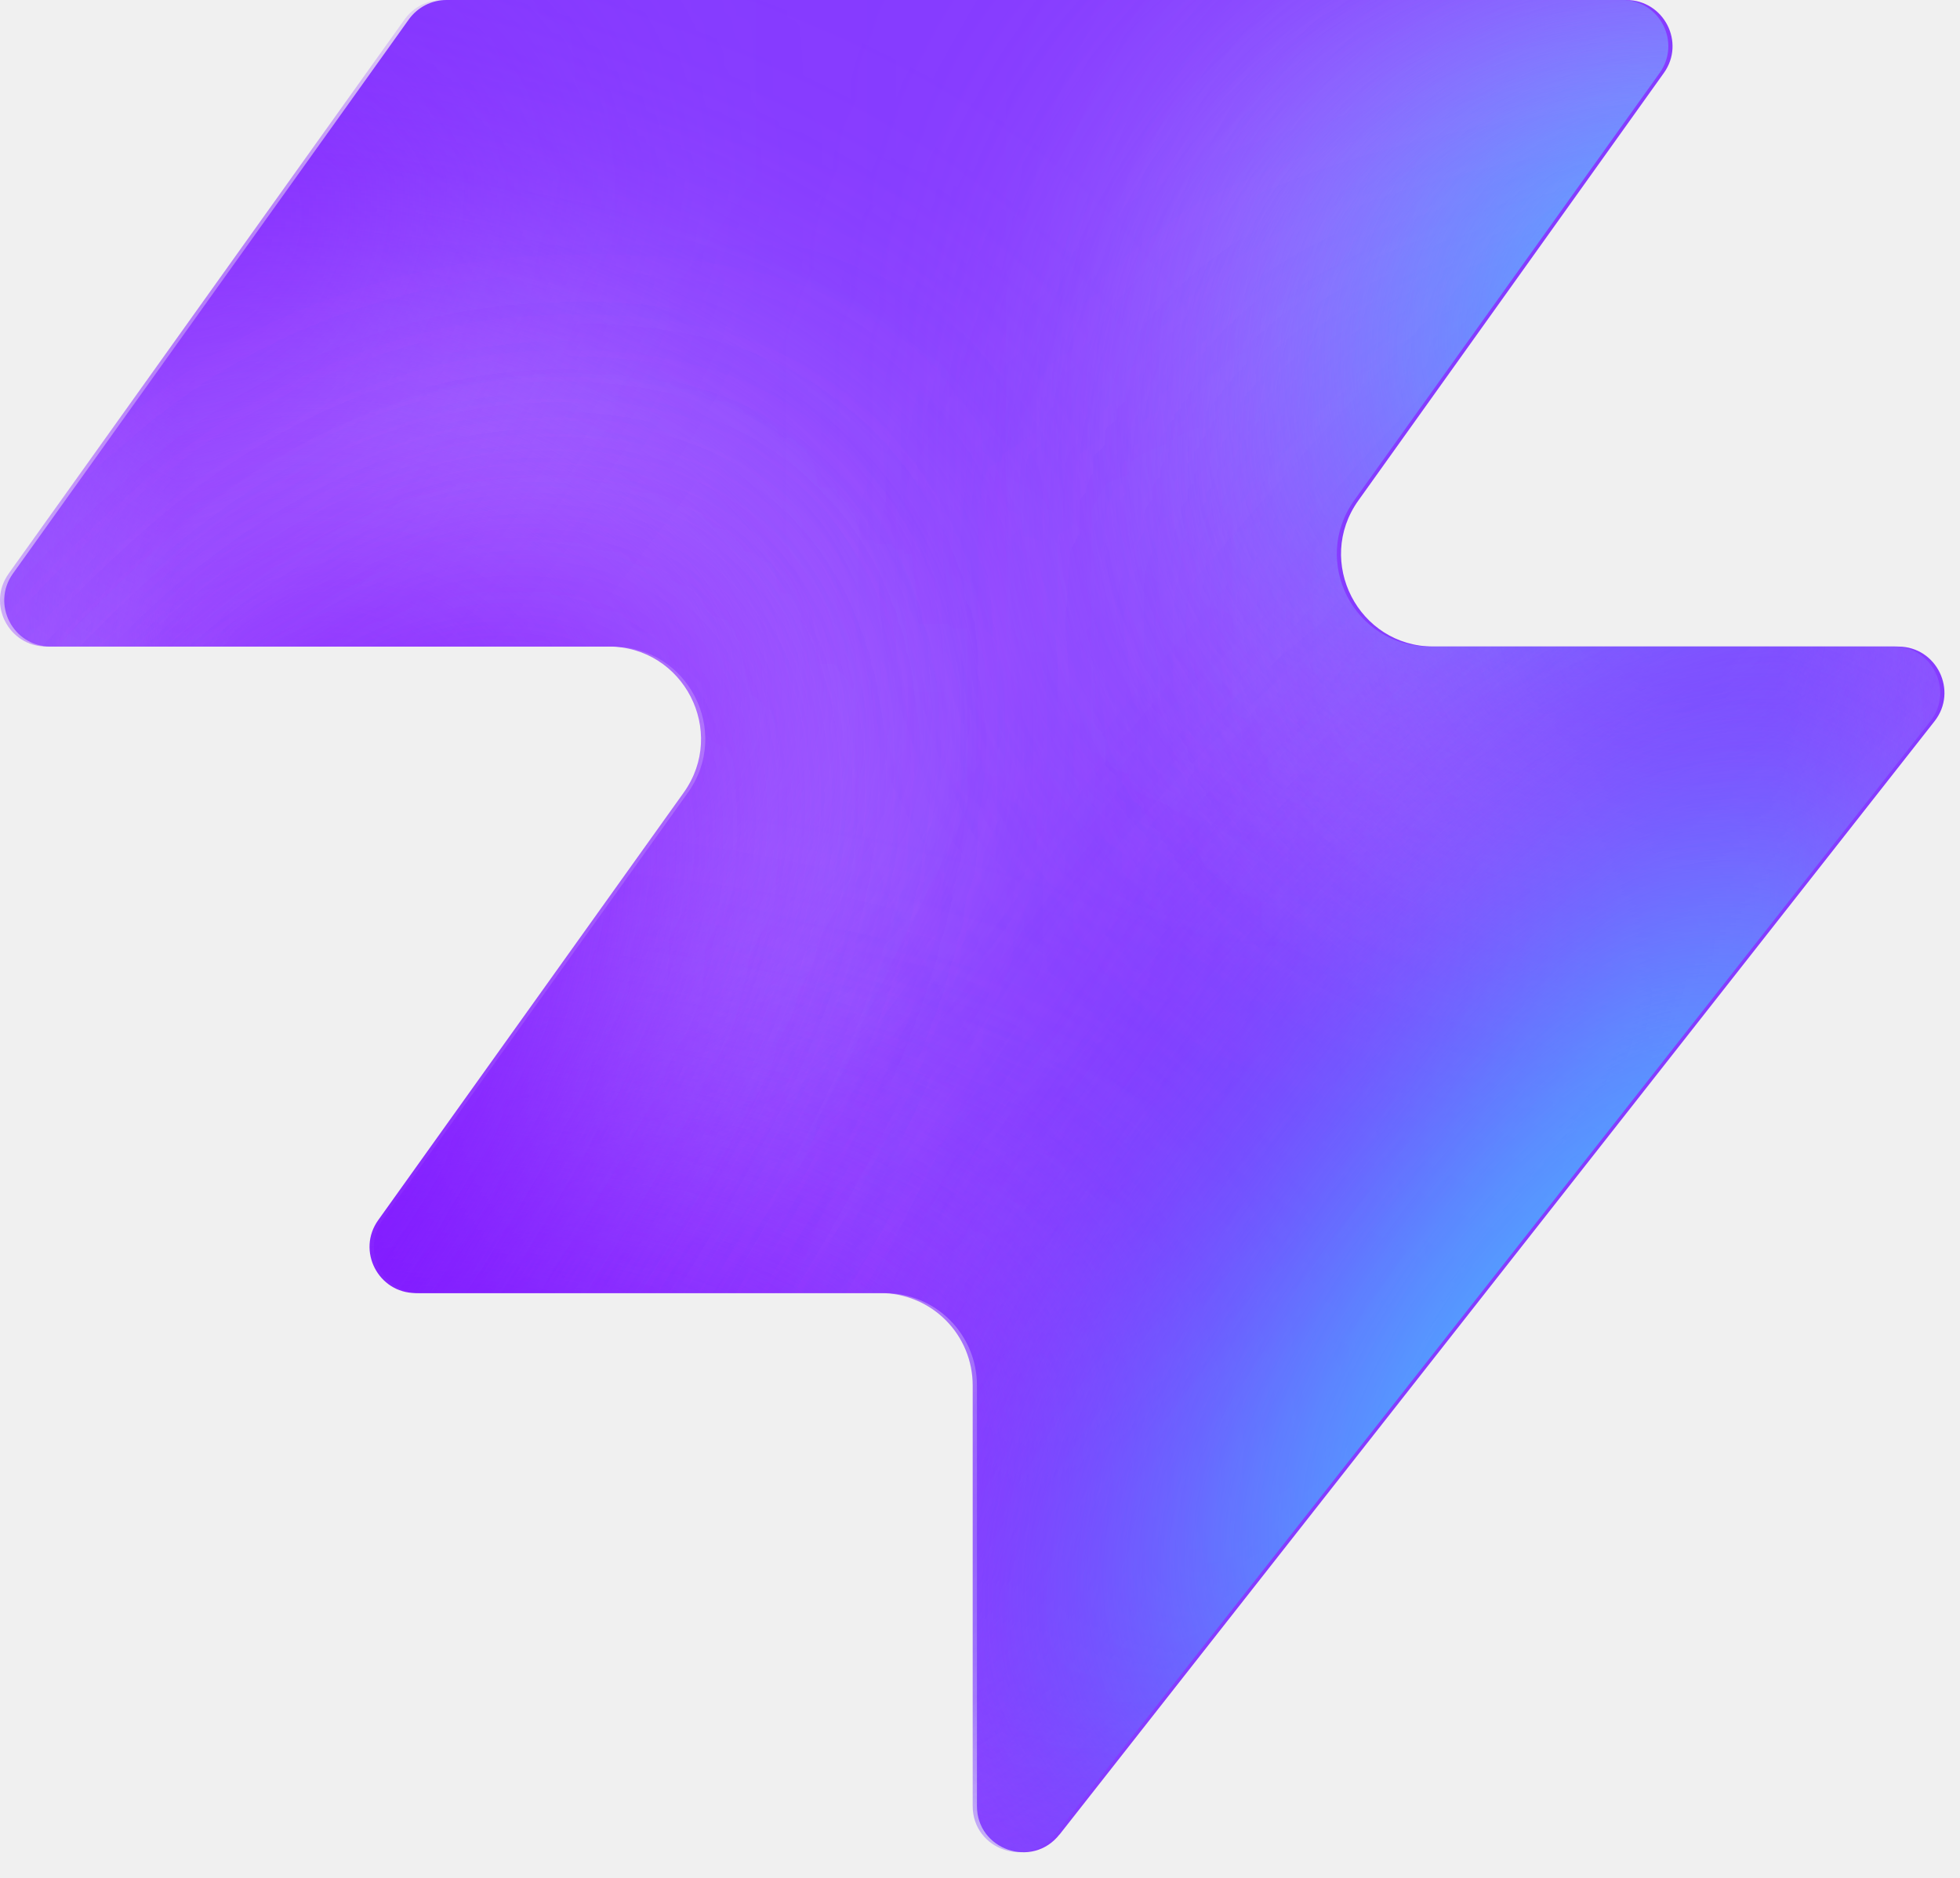
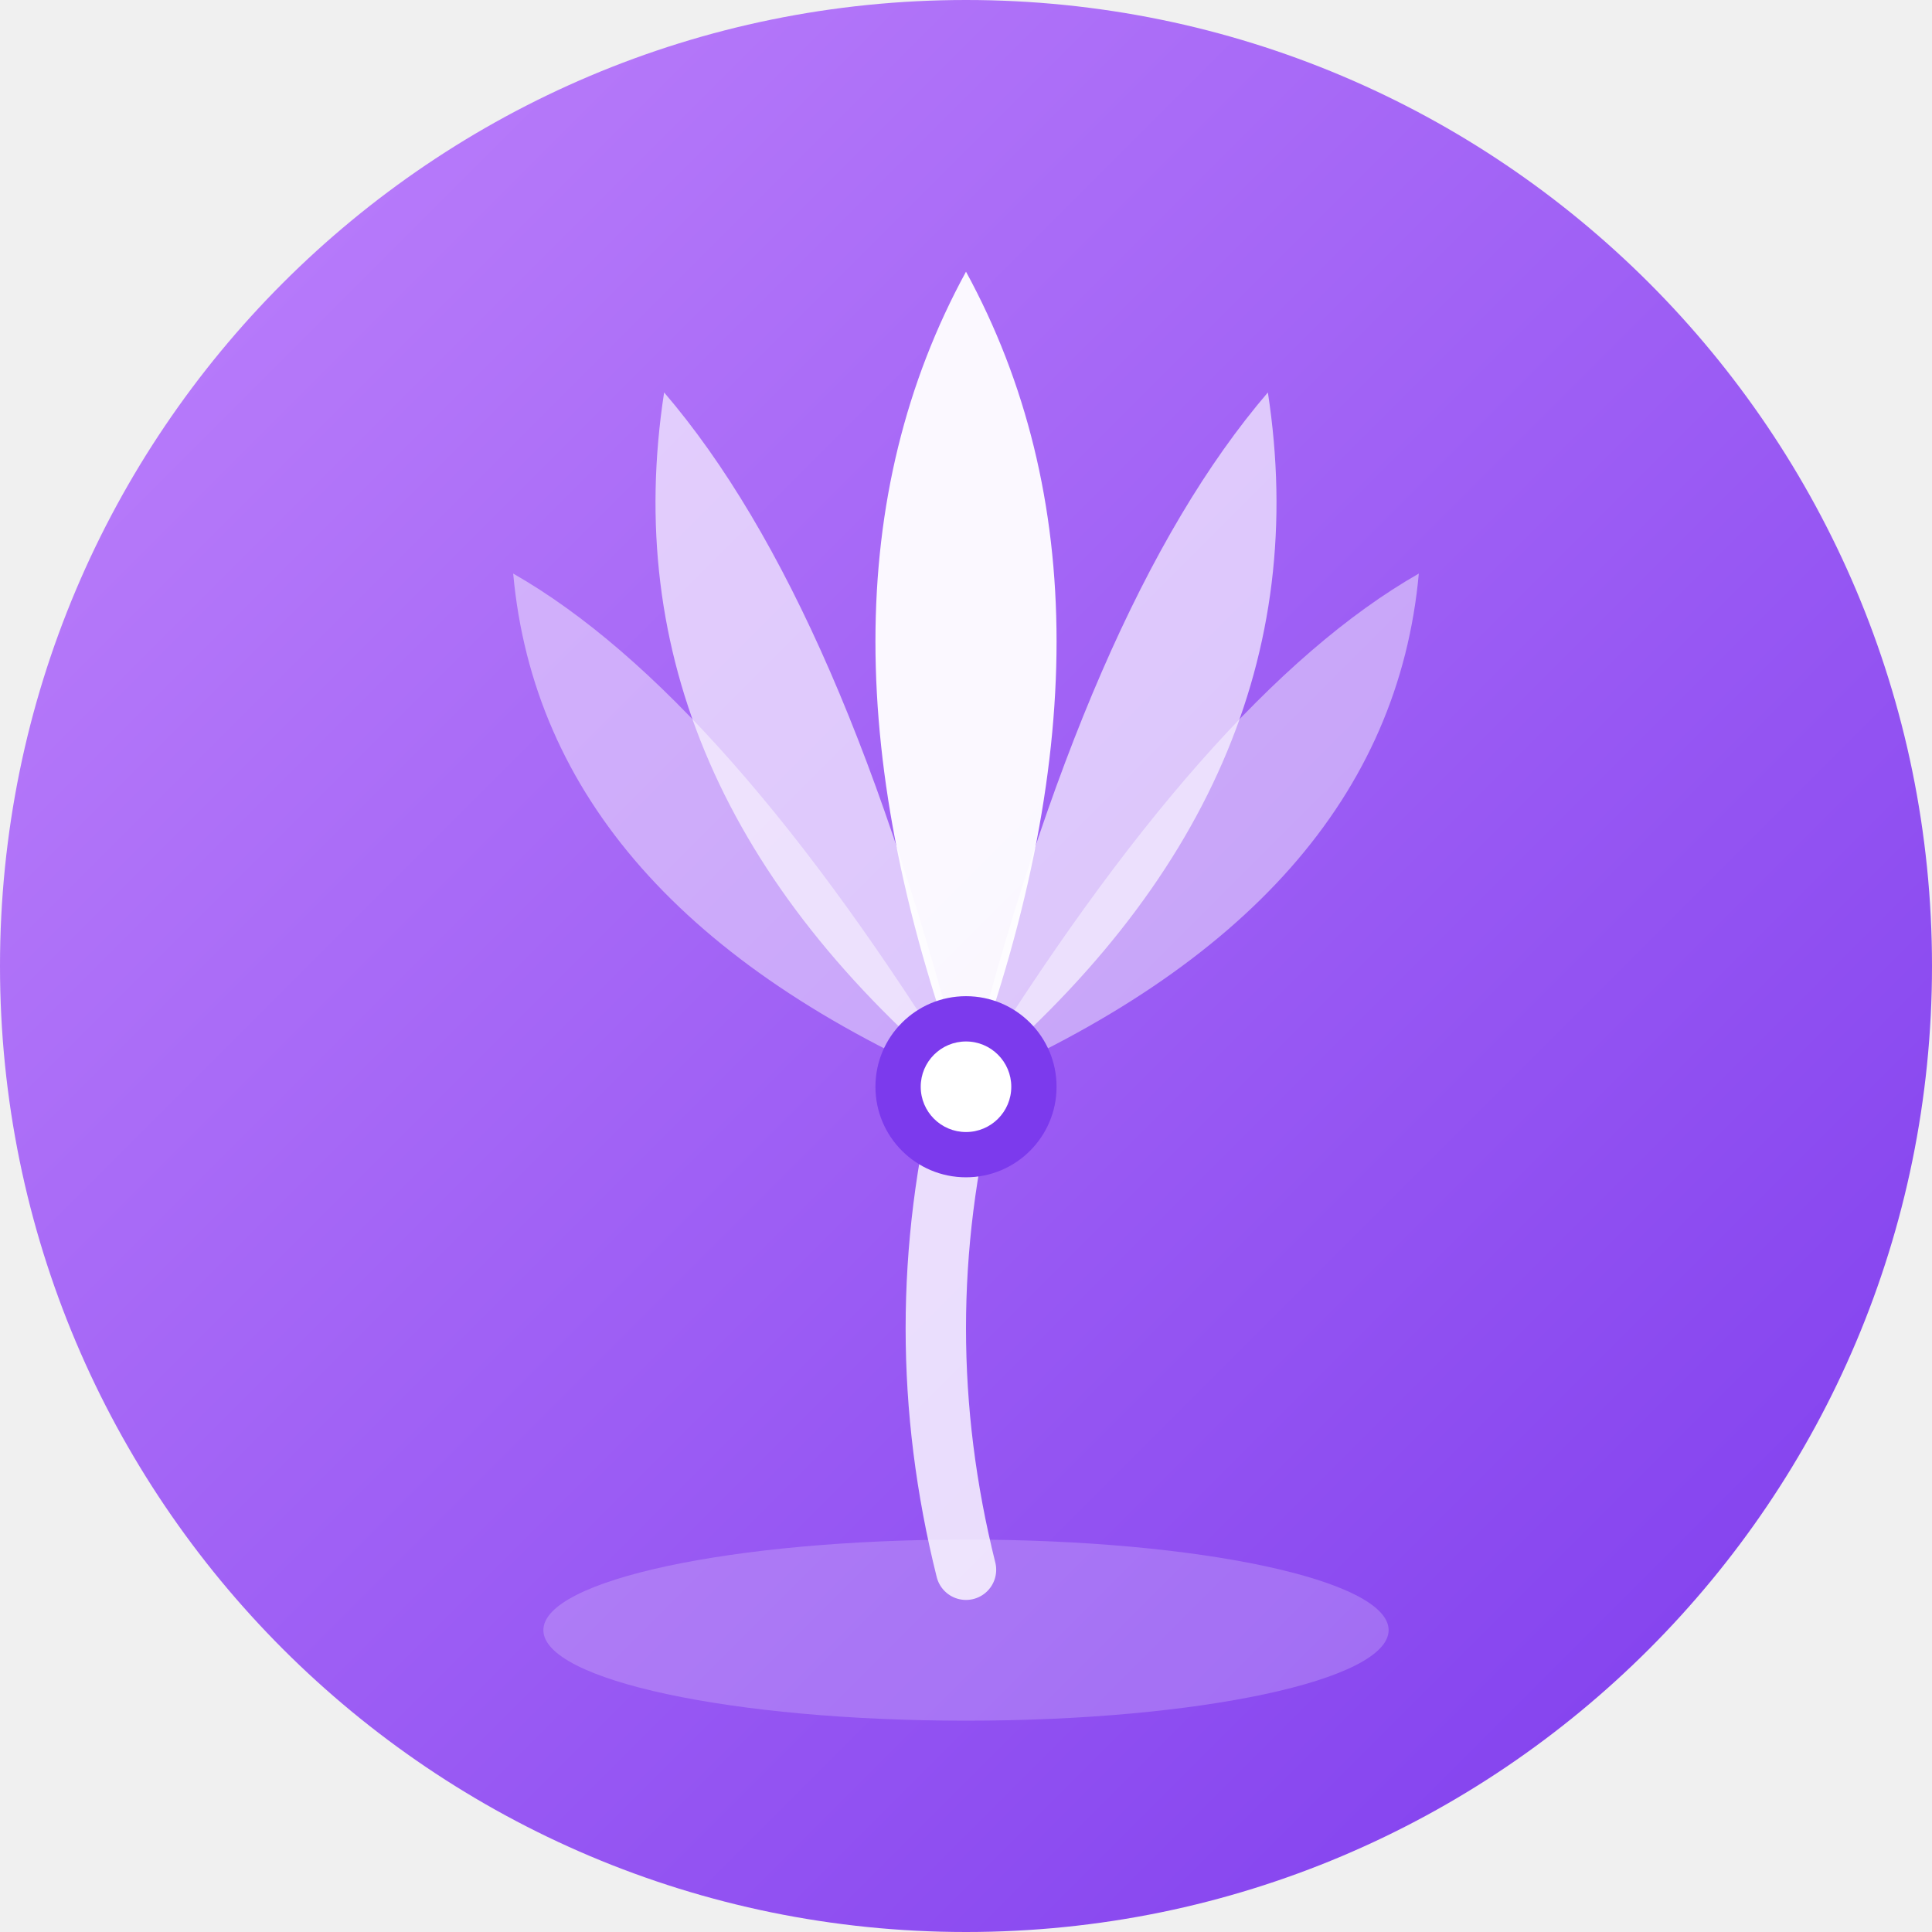
- <svg xmlns="http://www.w3.org/2000/svg" width="48" height="46" fill="none" viewBox="0 0 48 46">
-   <path fill="#863bff" d="M25.946 44.938c-.664.845-2.021.375-2.021-.698V33.937a2.26 2.26 0 0 0-2.262-2.262H10.287c-.92 0-1.456-1.04-.92-1.788l7.48-10.471c1.07-1.497 0-3.578-1.842-3.578H1.237c-.92 0-1.456-1.04-.92-1.788L10.013.474c.214-.297.556-.474.92-.474h28.894c.92 0 1.456 1.04.92 1.788l-7.48 10.471c-1.07 1.498 0 3.579 1.842 3.579h11.377c.943 0 1.473 1.088.89 1.83L25.947 44.94z" style="fill:#863bff;fill:color(display-p3 .525 .23 1);fill-opacity:1" />
-   <mask id="a" width="48" height="46" x="0" y="0" maskUnits="userSpaceOnUse" style="mask-type:alpha">
-     <path fill="#000" d="M25.842 44.938c-.664.844-2.021.375-2.021-.698V33.937a2.26 2.26 0 0 0-2.262-2.262H10.183c-.92 0-1.456-1.04-.92-1.788l7.48-10.471c1.07-1.498 0-3.579-1.842-3.579H1.133c-.92 0-1.456-1.04-.92-1.787L9.91.473c.214-.297.556-.474.92-.474h28.894c.92 0 1.456 1.04.92 1.788l-7.48 10.471c-1.07 1.498 0 3.578 1.842 3.578h11.377c.943 0 1.473 1.088.89 1.832L25.843 44.94z" style="fill:#000;fill-opacity:1" />
-   </mask>
-   <g mask="url(#a)">
-     <g filter="url(#b)">
-       <ellipse cx="5.508" cy="14.704" fill="#ede6ff" rx="5.508" ry="14.704" style="fill:#ede6ff;fill:color(display-p3 .927 .903 1);fill-opacity:1" transform="matrix(.00324 1 1 -.00324 -4.47 31.516)" />
-     </g>
-     <g filter="url(#c)">
-       <ellipse cx="10.399" cy="29.851" fill="#ede6ff" rx="10.399" ry="29.851" style="fill:#ede6ff;fill:color(display-p3 .927 .903 1);fill-opacity:1" transform="matrix(.00324 1 1 -.00324 -39.328 7.883)" />
-     </g>
-     <g filter="url(#d)">
-       <ellipse cx="5.508" cy="30.487" fill="#7e14ff" rx="5.508" ry="30.487" style="fill:#7e14ff;fill:color(display-p3 .492 .077 1);fill-opacity:1" transform="rotate(89.814 -25.913 -14.639)scale(1 -1)" />
-     </g>
-     <g filter="url(#e)">
-       <ellipse cx="5.508" cy="30.599" fill="#7e14ff" rx="5.508" ry="30.599" style="fill:#7e14ff;fill:color(display-p3 .492 .077 1);fill-opacity:1" transform="rotate(89.814 -32.644 -3.334)scale(1 -1)" />
-     </g>
-     <g filter="url(#f)">
-       <ellipse cx="5.508" cy="30.599" fill="#7e14ff" rx="5.508" ry="30.599" style="fill:#7e14ff;fill:color(display-p3 .492 .077 1);fill-opacity:1" transform="matrix(.00324 1 1 -.00324 -34.34 30.47)" />
-     </g>
-     <g filter="url(#g)">
-       <ellipse cx="14.072" cy="22.078" fill="#ede6ff" rx="14.072" ry="22.078" style="fill:#ede6ff;fill:color(display-p3 .927 .903 1);fill-opacity:1" transform="rotate(93.35 24.506 48.493)scale(-1 1)" />
-     </g>
-     <g filter="url(#h)">
-       <ellipse cx="3.47" cy="21.501" fill="#7e14ff" rx="3.47" ry="21.501" style="fill:#7e14ff;fill:color(display-p3 .492 .077 1);fill-opacity:1" transform="rotate(89.009 28.708 47.59)scale(-1 1)" />
-     </g>
-     <g filter="url(#i)">
-       <ellipse cx="3.47" cy="21.501" fill="#7e14ff" rx="3.47" ry="21.501" style="fill:#7e14ff;fill:color(display-p3 .492 .077 1);fill-opacity:1" transform="rotate(89.009 28.708 47.59)scale(-1 1)" />
-     </g>
-     <g filter="url(#j)">
-       <ellipse cx=".387" cy="8.972" fill="#7e14ff" rx="4.407" ry="29.108" style="fill:#7e14ff;fill:color(display-p3 .492 .077 1);fill-opacity:1" transform="rotate(39.51 .387 8.972)" />
-     </g>
-     <g filter="url(#k)">
-       <ellipse cx="47.523" cy="-6.092" fill="#7e14ff" rx="4.407" ry="29.108" style="fill:#7e14ff;fill:color(display-p3 .492 .077 1);fill-opacity:1" transform="rotate(37.892 47.523 -6.092)" />
-     </g>
-     <g filter="url(#l)">
-       <ellipse cx="41.412" cy="6.333" fill="#47bfff" rx="5.971" ry="9.665" style="fill:#47bfff;fill:color(display-p3 .28 .748 1);fill-opacity:1" transform="rotate(37.892 41.412 6.333)" />
-     </g>
-     <g filter="url(#m)">
-       <ellipse cx="-1.879" cy="38.332" fill="#7e14ff" rx="4.407" ry="29.108" style="fill:#7e14ff;fill:color(display-p3 .492 .077 1);fill-opacity:1" transform="rotate(37.892 -1.88 38.332)" />
-     </g>
-     <g filter="url(#n)">
-       <ellipse cx="-1.879" cy="38.332" fill="#7e14ff" rx="4.407" ry="29.108" style="fill:#7e14ff;fill:color(display-p3 .492 .077 1);fill-opacity:1" transform="rotate(37.892 -1.88 38.332)" />
-     </g>
-     <g filter="url(#o)">
-       <ellipse cx="35.651" cy="29.907" fill="#7e14ff" rx="4.407" ry="29.108" style="fill:#7e14ff;fill:color(display-p3 .492 .077 1);fill-opacity:1" transform="rotate(37.892 35.651 29.907)" />
-     </g>
-     <g filter="url(#p)">
-       <ellipse cx="38.418" cy="32.4" fill="#47bfff" rx="5.971" ry="15.297" style="fill:#47bfff;fill:color(display-p3 .28 .748 1);fill-opacity:1" transform="rotate(37.892 38.418 32.4)" />
-     </g>
-   </g>
+ <svg xmlns="http://www.w3.org/2000/svg" viewBox="0 0 64 64" fill="none">
  <defs>
-     <filter id="b" width="60.045" height="41.654" x="-19.77" y="16.149" color-interpolation-filters="sRGB" filterUnits="userSpaceOnUse">
-       <feFlood flood-opacity="0" result="BackgroundImageFix" />
-       <feBlend in="SourceGraphic" in2="BackgroundImageFix" result="shape" />
-       <feGaussianBlur result="effect1_foregroundBlur_2002_17158" stdDeviation="7.659" />
-     </filter>
-     <filter id="c" width="90.34" height="51.437" x="-54.613" y="-7.533" color-interpolation-filters="sRGB" filterUnits="userSpaceOnUse">
-       <feFlood flood-opacity="0" result="BackgroundImageFix" />
-       <feBlend in="SourceGraphic" in2="BackgroundImageFix" result="shape" />
-       <feGaussianBlur result="effect1_foregroundBlur_2002_17158" stdDeviation="7.659" />
-     </filter>
-     <filter id="d" width="79.355" height="29.4" x="-49.64" y="2.03" color-interpolation-filters="sRGB" filterUnits="userSpaceOnUse">
-       <feFlood flood-opacity="0" result="BackgroundImageFix" />
-       <feBlend in="SourceGraphic" in2="BackgroundImageFix" result="shape" />
-       <feGaussianBlur result="effect1_foregroundBlur_2002_17158" stdDeviation="4.596" />
-     </filter>
-     <filter id="e" width="79.579" height="29.4" x="-45.045" y="20.029" color-interpolation-filters="sRGB" filterUnits="userSpaceOnUse">
-       <feFlood flood-opacity="0" result="BackgroundImageFix" />
-       <feBlend in="SourceGraphic" in2="BackgroundImageFix" result="shape" />
-       <feGaussianBlur result="effect1_foregroundBlur_2002_17158" stdDeviation="4.596" />
-     </filter>
-     <filter id="f" width="79.579" height="29.4" x="-43.513" y="21.178" color-interpolation-filters="sRGB" filterUnits="userSpaceOnUse">
-       <feFlood flood-opacity="0" result="BackgroundImageFix" />
-       <feBlend in="SourceGraphic" in2="BackgroundImageFix" result="shape" />
-       <feGaussianBlur result="effect1_foregroundBlur_2002_17158" stdDeviation="4.596" />
-     </filter>
-     <filter id="g" width="74.749" height="58.852" x="15.756" y="-17.901" color-interpolation-filters="sRGB" filterUnits="userSpaceOnUse">
-       <feFlood flood-opacity="0" result="BackgroundImageFix" />
-       <feBlend in="SourceGraphic" in2="BackgroundImageFix" result="shape" />
-       <feGaussianBlur result="effect1_foregroundBlur_2002_17158" stdDeviation="7.659" />
-     </filter>
-     <filter id="h" width="61.377" height="25.362" x="23.548" y="2.284" color-interpolation-filters="sRGB" filterUnits="userSpaceOnUse">
-       <feFlood flood-opacity="0" result="BackgroundImageFix" />
-       <feBlend in="SourceGraphic" in2="BackgroundImageFix" result="shape" />
-       <feGaussianBlur result="effect1_foregroundBlur_2002_17158" stdDeviation="4.596" />
-     </filter>
-     <filter id="i" width="61.377" height="25.362" x="23.548" y="2.284" color-interpolation-filters="sRGB" filterUnits="userSpaceOnUse">
-       <feFlood flood-opacity="0" result="BackgroundImageFix" />
-       <feBlend in="SourceGraphic" in2="BackgroundImageFix" result="shape" />
-       <feGaussianBlur result="effect1_foregroundBlur_2002_17158" stdDeviation="4.596" />
-     </filter>
-     <filter id="j" width="56.045" height="63.649" x="-27.636" y="-22.853" color-interpolation-filters="sRGB" filterUnits="userSpaceOnUse">
-       <feFlood flood-opacity="0" result="BackgroundImageFix" />
-       <feBlend in="SourceGraphic" in2="BackgroundImageFix" result="shape" />
-       <feGaussianBlur result="effect1_foregroundBlur_2002_17158" stdDeviation="4.596" />
-     </filter>
-     <filter id="k" width="54.814" height="64.646" x="20.116" y="-38.415" color-interpolation-filters="sRGB" filterUnits="userSpaceOnUse">
-       <feFlood flood-opacity="0" result="BackgroundImageFix" />
-       <feBlend in="SourceGraphic" in2="BackgroundImageFix" result="shape" />
-       <feGaussianBlur result="effect1_foregroundBlur_2002_17158" stdDeviation="4.596" />
-     </filter>
-     <filter id="l" width="33.541" height="35.313" x="24.641" y="-11.323" color-interpolation-filters="sRGB" filterUnits="userSpaceOnUse">
-       <feFlood flood-opacity="0" result="BackgroundImageFix" />
-       <feBlend in="SourceGraphic" in2="BackgroundImageFix" result="shape" />
-       <feGaussianBlur result="effect1_foregroundBlur_2002_17158" stdDeviation="4.596" />
-     </filter>
-     <filter id="m" width="54.814" height="64.646" x="-29.286" y="6.009" color-interpolation-filters="sRGB" filterUnits="userSpaceOnUse">
-       <feFlood flood-opacity="0" result="BackgroundImageFix" />
-       <feBlend in="SourceGraphic" in2="BackgroundImageFix" result="shape" />
-       <feGaussianBlur result="effect1_foregroundBlur_2002_17158" stdDeviation="4.596" />
-     </filter>
-     <filter id="n" width="54.814" height="64.646" x="-29.286" y="6.009" color-interpolation-filters="sRGB" filterUnits="userSpaceOnUse">
-       <feFlood flood-opacity="0" result="BackgroundImageFix" />
-       <feBlend in="SourceGraphic" in2="BackgroundImageFix" result="shape" />
-       <feGaussianBlur result="effect1_foregroundBlur_2002_17158" stdDeviation="4.596" />
-     </filter>
-     <filter id="o" width="54.814" height="64.646" x="8.244" y="-2.416" color-interpolation-filters="sRGB" filterUnits="userSpaceOnUse">
-       <feFlood flood-opacity="0" result="BackgroundImageFix" />
-       <feBlend in="SourceGraphic" in2="BackgroundImageFix" result="shape" />
-       <feGaussianBlur result="effect1_foregroundBlur_2002_17158" stdDeviation="4.596" />
-     </filter>
-     <filter id="p" width="39.409" height="43.623" x="18.713" y="10.588" color-interpolation-filters="sRGB" filterUnits="userSpaceOnUse">
-       <feFlood flood-opacity="0" result="BackgroundImageFix" />
-       <feBlend in="SourceGraphic" in2="BackgroundImageFix" result="shape" />
-       <feGaussianBlur result="effect1_foregroundBlur_2002_17158" stdDeviation="4.596" />
-     </filter>
+     <linearGradient id="g" x1="0%" y1="0%" x2="100%" y2="100%">
+       <stop offset="0%" stop-color="#c084fc" />
+       <stop offset="100%" stop-color="#7c3aed" />
+     </linearGradient>
  </defs>
+   <circle cx="32" cy="32" r="32" fill="url(#g)" />
+   <ellipse cx="32" cy="54" rx="14" ry="3" fill="white" opacity="0.2" />
+   <path d="M32 52 Q30 44 32 36" stroke="white" stroke-width="2" stroke-linecap="round" fill="none" opacity="0.8" />
+   <path d="M32 36 Q18 30 17 19 Q24 23 32 36Z" fill="white" opacity="0.45" />
+   <path d="M32 36 Q46 30 47 19 Q40 23 32 36Z" fill="white" opacity="0.45" />
+   <path d="M32 36 Q20 26 22 13 Q28 20 32 36Z" fill="white" opacity="0.65" />
+   <path d="M32 36 Q44 26 42 13 Q36 20 32 36Z" fill="white" opacity="0.65" />
+   <path d="M32 36 Q26 20 32 9 Q38 20 32 36Z" fill="white" opacity="0.95" />
+   <circle cx="32" cy="36" r="3" fill="#7c3aed" />
+   <circle cx="32" cy="36" r="1.5" fill="white" />
</svg>
